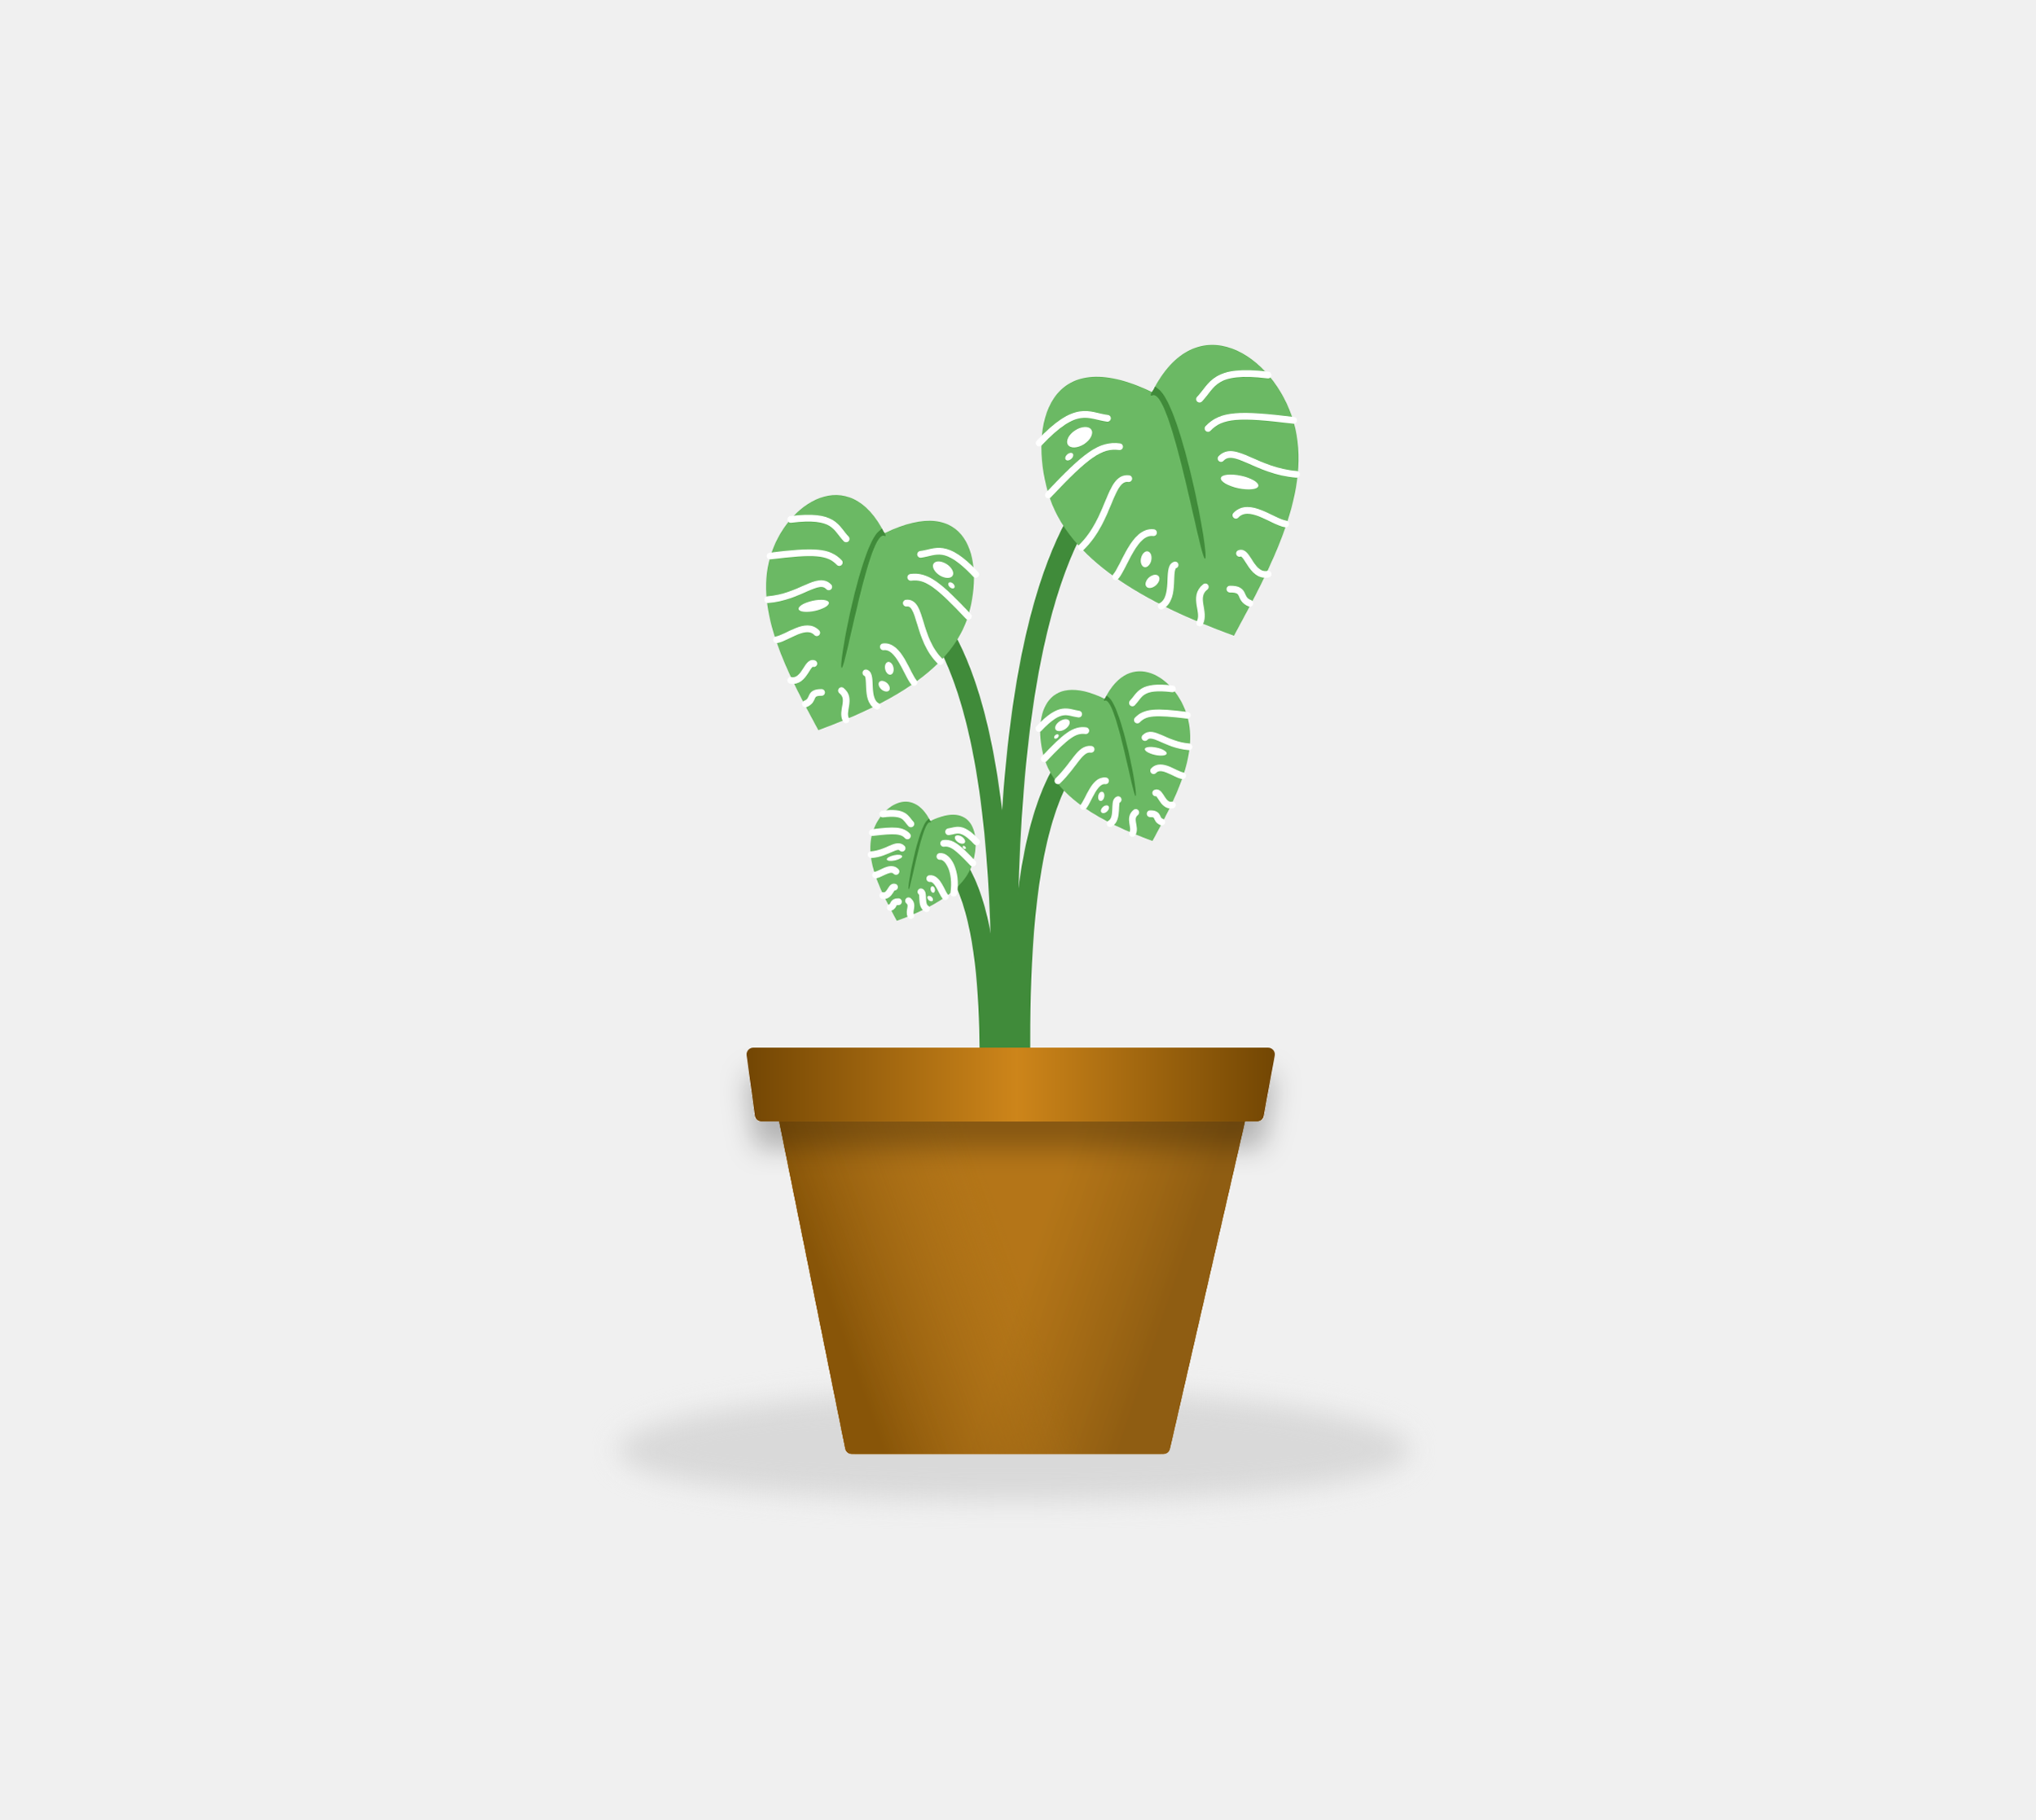
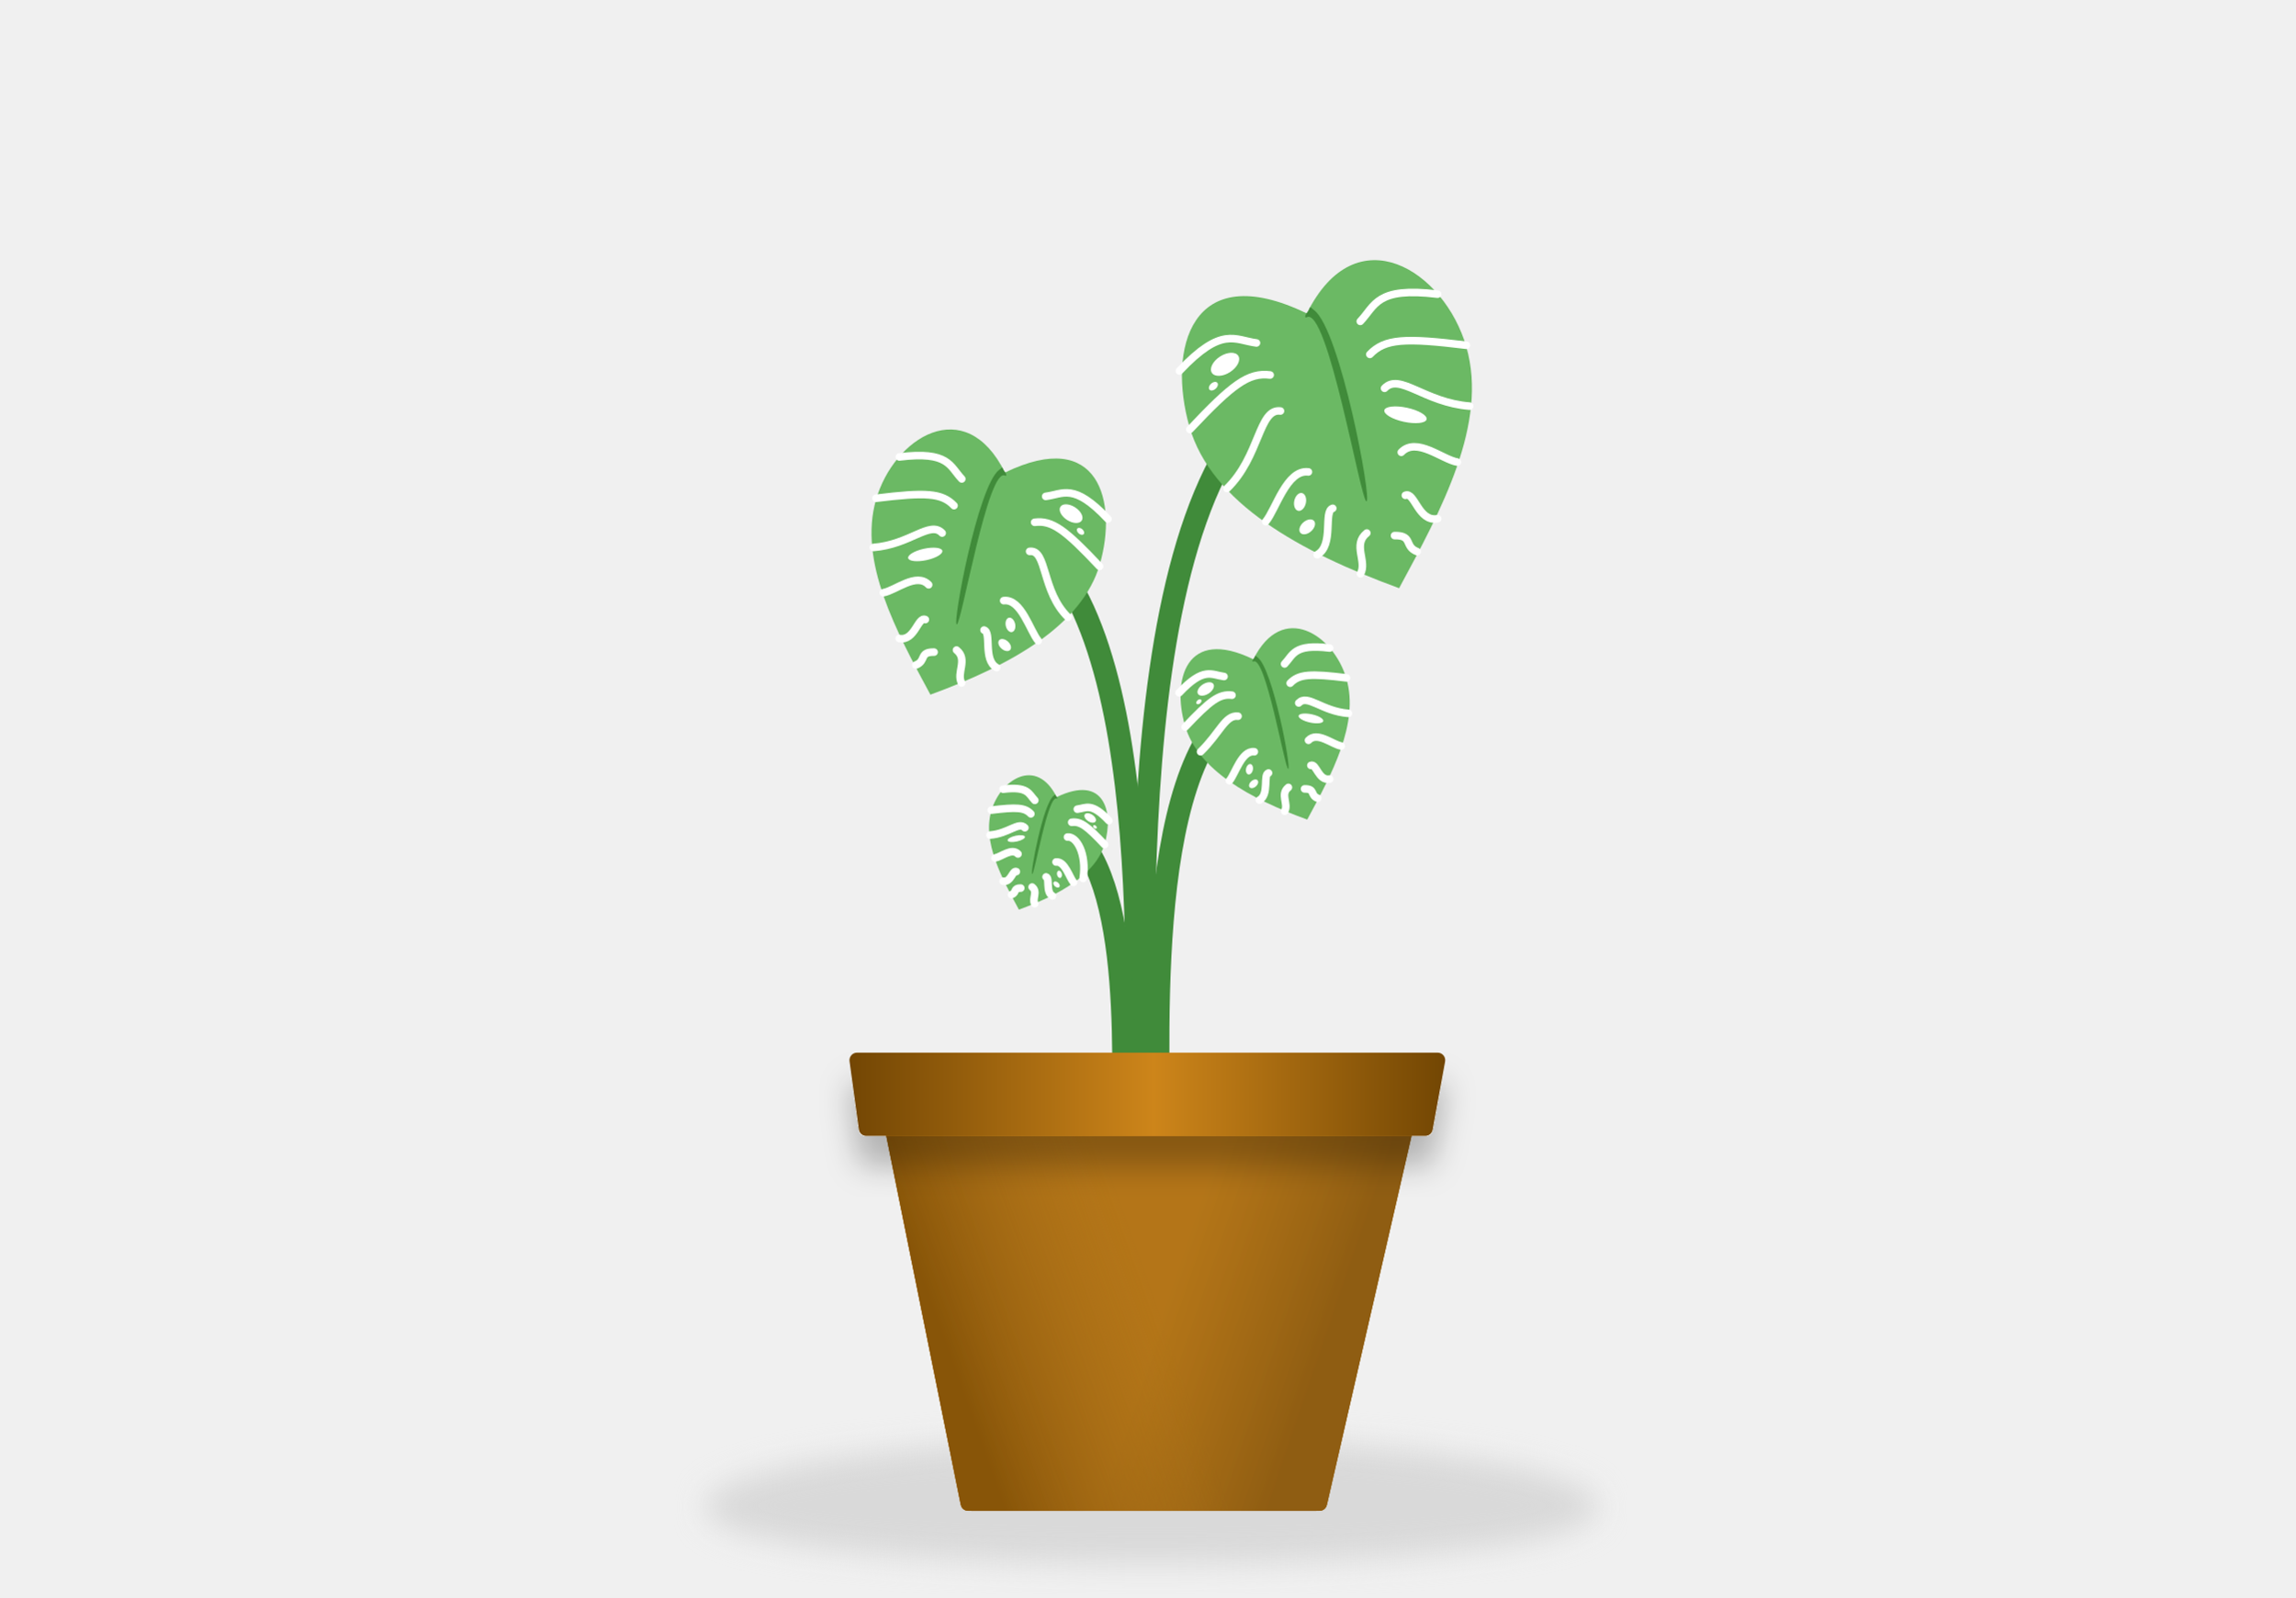
- <svg xmlns="http://www.w3.org/2000/svg" width="303" height="271" viewBox="0 0 303 271" fill="none">
-   <path d="M129.5 85C152 91.5 149 146 149 168" stroke="#408B3A" stroke-width="3" stroke-linecap="round" />
-   <path d="M144.214 91.466C141.874 99.629 132.374 104.868 121.831 108.724C117.339 100.399 112.31 91.156 114.65 82.992C116.99 74.828 126.406 68.766 131.677 79.394C144.123 73.364 146.554 83.302 144.214 91.466Z" fill="#6BB964" />
-   <path d="M145.275 85.531C140.738 80.712 139.371 82.248 137.056 82.544M144.166 91.781C139.629 86.961 137.911 85.669 135.595 85.965M140 98.5C136.497 95.096 137.248 89.512 134.932 89.808M136.068 101.617C134.992 100.349 133.826 96.015 131.51 96.311M130.576 105.152C128.742 104.147 129.949 100.494 128.914 100.197M125.951 107.186C125.213 105.855 126.841 104.082 125.279 102.834" stroke="white" stroke-linecap="round" />
-   <path d="M117.727 77.337C124.277 76.527 124.368 78.558 125.975 80.242M114.649 82.793C121.2 81.983 123.345 82.082 124.952 83.766M114.301 89.29C119.159 88.907 121.777 85.701 123.385 87.386M115.611 95.264C117.244 94.977 119.993 92.531 121.6 94.216M117.718 101.307C119.773 101.697 120.175 98.384 121.163 98.81M119.912 104.815C121.322 104.267 120.323 103.073 122.318 103.108" stroke="white" stroke-linecap="round" />
-   <ellipse cx="121.152" cy="90.211" rx="2.307" ry="0.769" transform="rotate(-12.1376 121.152 90.2113)" fill="white" />
-   <ellipse cx="1.677" cy="0.987" rx="1.677" ry="0.987" transform="matrix(0.839872 0.542785 0.542785 -0.839872 138.462 84.7434)" fill="white" />
-   <ellipse cx="132.401" cy="99.514" rx="0.63" ry="0.968" transform="rotate(-12.1376 132.401 99.5142)" fill="white" />
-   <ellipse cx="131.639" cy="102.175" rx="0.63" ry="0.968" transform="rotate(-48.4378 131.639 102.175)" fill="white" />
-   <ellipse cx="141.652" cy="87.161" rx="0.362" ry="0.556" transform="rotate(-48.4378 141.652 87.1614)" fill="white" />
-   <path d="M131.721 79.388C131.079 78.675 131.624 78.496 130.899 79.048C128.107 81.171 124.7 99.449 125.315 99.449C125.93 99.449 129.471 78.45 131.721 79.817C131.721 79.817 132.016 79.904 131.721 79.388Z" fill="#408B3A" />
-   <path d="M174.227 65.319C146.392 73.361 150.104 140.784 150.104 168" stroke="#408B3A" stroke-width="3" stroke-linecap="round" />
-   <path d="M156.025 73.318C158.92 83.418 170.672 89.898 183.715 94.669C189.272 84.369 195.493 72.935 192.599 62.835C189.704 52.736 178.055 45.236 171.534 58.385C156.137 50.924 153.13 63.219 156.025 73.318Z" fill="#6BB964" />
-   <path d="M154.712 65.977C160.325 60.014 162.015 61.915 164.88 62.282M156.084 73.708C161.697 67.746 163.822 66.147 166.687 66.513M161 81.5C165.334 77.289 165.185 70.901 168.049 71.268M166.102 85.876C167.433 84.307 168.876 78.946 171.741 79.313M172.897 90.25C175.166 89.006 173.672 84.487 174.952 84.12M178.618 92.766C179.531 91.119 177.517 88.926 179.45 87.383" stroke="white" stroke-linecap="round" />
-   <path d="M188.792 55.84C180.688 54.837 180.576 57.349 178.588 59.434M192.599 62.589C184.496 61.587 181.842 61.709 179.854 63.793M193.03 70.627C187.021 70.153 183.781 66.187 181.793 68.271M191.409 78.018C189.39 77.662 185.989 74.637 184.001 76.721M188.803 85.493C186.261 85.976 185.763 81.877 184.541 82.404M186.089 89.833C184.344 89.155 185.581 87.678 183.112 87.721" stroke="white" stroke-linecap="round" />
-   <ellipse cx="2.853" cy="0.951" rx="2.853" ry="0.951" transform="matrix(-0.977645 -0.210261 -0.210261 0.977645 187.544 71.4367)" fill="white" />
-   <ellipse cx="160.735" cy="65.103" rx="2.074" ry="1.221" transform="rotate(147.127 160.735 65.1027)" fill="white" />
-   <ellipse cx="0.779" cy="1.198" rx="0.779" ry="1.198" transform="matrix(-0.977645 -0.210261 -0.210261 0.977645 171.651 82.2684)" fill="white" />
-   <ellipse cx="0.779" cy="1.198" rx="0.779" ry="1.198" transform="matrix(-0.663433 -0.748236 -0.748236 0.663433 172.994 86.3553)" fill="white" />
-   <ellipse cx="0.447" cy="0.688" rx="0.447" ry="0.688" transform="matrix(-0.663433 -0.748236 -0.748236 0.663433 160.005 67.8718)" fill="white" />
-   <path d="M171.48 58.378C172.274 57.495 171.6 57.274 172.497 57.956C175.95 60.582 180.165 83.194 179.404 83.194C178.643 83.195 174.263 57.217 171.48 58.907C171.48 58.907 171.114 59.016 171.48 58.378Z" fill="#408B3A" />
-   <path d="M166.049 108.103C149.812 112.794 151.977 152.124 151.977 168" stroke="#408B3A" stroke-width="3" stroke-linecap="round" />
-   <path d="M155.431 112.769C157.12 118.66 163.975 122.441 171.584 125.224C174.825 119.215 178.454 112.545 176.766 106.654C175.077 100.762 168.282 96.387 164.478 104.058C155.496 99.706 153.743 106.878 155.431 112.769Z" fill="#6BB964" />
-   <path d="M154.666 108.486C157.94 105.008 158.926 106.117 160.597 106.331M155.466 112.996C158.74 109.518 159.98 108.586 161.651 108.799M157.5 116.266C160.028 113.81 160.775 111.359 162.445 111.573M161.309 120.095C162.086 119.179 162.928 116.052 164.599 116.266M165.273 122.646C166.597 121.92 165.726 119.284 166.472 119.07M168.61 124.114C169.143 123.153 167.968 121.873 169.096 120.973" stroke="white" stroke-linecap="round" />
-   <path d="M174.545 102.573C169.818 101.989 169.753 103.454 168.593 104.67M176.766 106.51C172.039 105.926 170.491 105.997 169.332 107.213M177.018 111.199C173.512 110.922 171.622 108.609 170.463 109.825M176.072 115.51C174.894 115.303 172.91 113.538 171.751 114.754M174.552 119.871C173.069 120.153 172.779 117.761 172.065 118.069M172.969 122.403C171.951 122.007 172.672 121.146 171.232 121.171" stroke="white" stroke-linecap="round" />
-   <ellipse cx="1.665" cy="0.555" rx="1.665" ry="0.555" transform="matrix(-0.977645 -0.210261 -0.210261 0.977645 173.818 111.671)" fill="white" />
-   <ellipse cx="158.179" cy="107.977" rx="1.21" ry="0.712" transform="rotate(147.127 158.179 107.977)" fill="white" />
-   <ellipse cx="0.454" cy="0.699" rx="0.454" ry="0.699" transform="matrix(-0.977645 -0.210261 -0.210261 0.977645 164.547 117.99)" fill="white" />
-   <ellipse cx="0.454" cy="0.699" rx="0.454" ry="0.699" transform="matrix(-0.663433 -0.748236 -0.748236 0.663433 165.33 120.374)" fill="white" />
-   <ellipse cx="0.261" cy="0.401" rx="0.261" ry="0.401" transform="matrix(-0.663433 -0.748236 -0.748236 0.663433 157.753 109.592)" fill="white" />
-   <path d="M164.447 104.054C164.91 103.539 164.517 103.41 165.04 103.808C167.054 105.34 169.513 118.53 169.069 118.53C168.625 118.53 166.07 103.376 164.447 104.363C164.447 104.363 164.233 104.426 164.447 104.054Z" fill="#408B3A" />
-   <path d="M137.401 125.094C148.801 128.387 147.281 156.002 147.281 167.149" stroke="#408B3A" stroke-width="3" stroke-linecap="round" />
-   <path d="M144.856 128.37C143.67 132.506 138.857 135.161 133.515 137.115C131.239 132.896 128.691 128.213 129.876 124.076C131.062 119.94 135.833 116.868 138.504 122.253C144.81 119.198 146.042 124.233 144.856 128.37Z" fill="#6BB964" />
-   <path d="M145.394 125.363C143.095 122.921 142.402 123.699 141.229 123.849M144.832 128.529C142.533 126.087 141.662 125.432 140.489 125.583M142 133C142.5 129.706 141.104 127.38 139.931 127.53M140.729 133.513C140.183 132.871 139.592 130.675 138.419 130.825M137.946 135.305C137.016 134.795 137.628 132.944 137.104 132.794M135.602 136.335C135.228 135.661 136.053 134.762 135.262 134.13" stroke="white" stroke-linecap="round" />
-   <path d="M131.435 121.211C134.754 120.8 134.8 121.829 135.615 122.683M129.876 123.975C133.195 123.565 134.282 123.615 135.096 124.468M129.699 127.268C132.161 127.073 133.488 125.449 134.302 126.303M130.363 130.295C131.19 130.149 132.583 128.91 133.398 129.763M131.431 133.356C132.472 133.554 132.676 131.875 133.177 132.091M132.542 135.134C133.257 134.856 132.751 134.251 133.762 134.269" stroke="white" stroke-linecap="round" />
-   <ellipse cx="133.171" cy="127.734" rx="1.169" ry="0.39" transform="rotate(-12.1376 133.171 127.734)" fill="white" />
-   <ellipse cx="0.85" cy="0.5" rx="0.85" ry="0.5" transform="matrix(0.839872 0.542785 0.542785 -0.839872 141.942 124.964)" fill="white" />
-   <ellipse cx="138.871" cy="132.448" rx="0.319" ry="0.49" transform="rotate(-12.1376 138.871 132.448)" fill="white" />
-   <ellipse cx="138.484" cy="133.796" rx="0.319" ry="0.49" transform="rotate(-48.4378 138.484 133.796)" fill="white" />
-   <ellipse cx="143.558" cy="126.189" rx="0.183" ry="0.282" transform="rotate(-48.4378 143.558 126.189)" fill="white" />
-   <path d="M138.526 122.25C138.201 121.889 138.477 121.798 138.109 122.078C136.695 123.153 134.969 132.415 135.28 132.415C135.592 132.415 137.386 121.775 138.526 122.467C138.526 122.467 138.676 122.512 138.526 122.25Z" fill="#408B3A" />
-   <g filter="url(#filter0_f_61_68900)">
-     <path d="M210 216C210 220.971 183.585 223.5 151 223.5C118.415 223.5 92 220.971 92 216C92 211.029 118.415 207 151 207C183.585 207 210 211.029 210 216Z" fill="#D9D9D9" />
+ <svg xmlns="http://www.w3.org/2000/svg" width="303" height="211" viewBox="0 0 303 211" fill="none">
+   <path d="M130.5 68C153 74.5 150 129 150 151" stroke="#408B3A" stroke-width="3" stroke-linecap="round" />
+   <path d="M145.214 74.466C142.874 82.629 133.374 87.868 122.831 91.725C118.339 83.399 113.31 74.156 115.65 65.992C117.99 57.828 127.406 51.766 132.677 62.394C145.123 56.364 147.554 66.302 145.214 74.466Z" fill="#6BB964" />
+   <path d="M146.275 68.531C141.738 63.712 140.371 65.248 138.056 65.544M145.166 74.781C140.629 69.961 138.911 68.669 136.595 68.965M141 81.5C137.497 78.096 138.248 72.512 135.932 72.808M137.068 84.617C135.992 83.349 134.826 79.015 132.51 79.311M131.576 88.152C129.742 87.147 130.949 83.494 129.914 83.197M126.951 90.186C126.213 88.855 127.841 87.082 126.279 85.834" stroke="white" stroke-linecap="round" />
+   <path d="M118.727 60.337C125.277 59.527 125.368 61.557 126.975 63.242M115.649 65.793C122.2 64.983 124.345 65.082 125.952 66.766M115.301 72.29C120.159 71.907 122.777 68.701 124.385 70.386M116.611 78.264C118.244 77.977 120.993 75.531 122.6 77.216M118.718 84.307C120.773 84.697 121.175 81.384 122.163 81.81M120.912 87.815C122.322 87.267 121.323 86.073 123.318 86.108" stroke="white" stroke-linecap="round" />
+   <ellipse cx="122.152" cy="73.211" rx="2.307" ry="0.769" transform="rotate(-12.1376 122.152 73.2113)" fill="white" />
+   <ellipse cx="1.677" cy="0.987" rx="1.677" ry="0.987" transform="matrix(0.839872 0.542785 0.542785 -0.839872 139.462 67.7434)" fill="white" />
+   <ellipse cx="133.401" cy="82.514" rx="0.63" ry="0.968" transform="rotate(-12.1376 133.401 82.5142)" fill="white" />
+   <ellipse cx="132.639" cy="85.175" rx="0.63" ry="0.968" transform="rotate(-48.4378 132.639 85.175)" fill="white" />
+   <ellipse cx="142.652" cy="70.161" rx="0.362" ry="0.556" transform="rotate(-48.4378 142.652 70.1614)" fill="white" />
+   <path d="M132.721 62.389C132.079 61.675 132.624 61.496 131.899 62.048C129.107 64.171 125.7 82.449 126.315 82.449C126.93 82.449 130.471 61.45 132.721 62.817C132.721 62.817 133.016 62.904 132.721 62.389Z" fill="#408B3A" />
+   <path d="M175.227 48.319C147.392 56.361 151.104 123.784 151.104 151" stroke="#408B3A" stroke-width="3" stroke-linecap="round" />
+   <path d="M157.025 56.318C159.92 66.418 171.672 72.898 184.715 77.669C190.272 67.369 196.493 55.935 193.599 45.835C190.704 35.736 179.055 28.236 172.534 41.385C157.137 33.924 154.13 46.219 157.025 56.318Z" fill="#6BB964" />
+   <path d="M155.712 48.977C161.325 43.014 163.015 44.915 165.88 45.282M157.084 56.708C162.697 50.746 164.822 49.147 167.687 49.513M162 64.5C166.334 60.289 166.185 53.901 169.049 54.268M167.102 68.876C168.433 67.307 169.876 61.946 172.741 62.313M173.897 73.25C176.166 72.006 174.672 67.487 175.952 67.12M179.618 75.766C180.531 74.119 178.517 71.926 180.45 70.383" stroke="white" stroke-linecap="round" />
+   <path d="M189.792 38.84C181.688 37.837 181.576 40.349 179.588 42.434M193.599 45.589C185.496 44.587 182.842 44.709 180.854 46.793M194.03 53.627C188.021 53.153 184.781 49.187 182.793 51.271M192.409 61.018C190.39 60.663 186.989 57.637 185.001 59.721M189.803 68.493C187.261 68.976 186.763 64.877 185.541 65.404M187.089 72.833C185.344 72.155 186.581 70.678 184.112 70.721" stroke="white" stroke-linecap="round" />
+   <ellipse cx="2.853" cy="0.951" rx="2.853" ry="0.951" transform="matrix(-0.977645 -0.210261 -0.210261 0.977645 188.544 54.4367)" fill="white" />
+   <ellipse cx="161.735" cy="48.103" rx="2.074" ry="1.221" transform="rotate(147.127 161.735 48.1027)" fill="white" />
+   <ellipse cx="0.779" cy="1.198" rx="0.779" ry="1.198" transform="matrix(-0.977645 -0.210261 -0.210261 0.977645 172.651 65.2684)" fill="white" />
+   <ellipse cx="0.779" cy="1.198" rx="0.779" ry="1.198" transform="matrix(-0.663433 -0.748236 -0.748236 0.663433 173.994 69.3553)" fill="white" />
+   <ellipse cx="0.447" cy="0.688" rx="0.447" ry="0.688" transform="matrix(-0.663433 -0.748236 -0.748236 0.663433 161.005 50.8718)" fill="white" />
+   <path d="M172.48 41.378C173.274 40.495 172.6 40.274 173.497 40.956C176.95 43.582 181.165 66.194 180.404 66.194C179.643 66.195 175.263 40.217 172.48 41.907C172.48 41.907 172.114 42.016 172.48 41.378Z" fill="#408B3A" />
+   <path d="M167.049 91.103C150.812 95.794 152.977 135.124 152.977 151" stroke="#408B3A" stroke-width="3" stroke-linecap="round" />
+   <path d="M156.431 95.769C158.12 101.66 164.976 105.441 172.584 108.224C175.826 102.215 179.455 95.545 177.766 89.654C176.077 83.763 169.282 79.387 165.478 87.058C156.497 82.706 154.743 89.877 156.431 95.769Z" fill="#6BB964" />
+   <path d="M155.666 91.486C158.94 88.008 159.926 89.117 161.597 89.331M156.466 95.996C159.74 92.518 160.98 91.586 162.651 91.799M158.5 99.266C161.028 96.81 161.775 94.359 163.446 94.573M162.31 103.095C163.086 102.179 163.928 99.052 165.599 99.266M166.273 105.646C167.597 104.92 166.726 102.284 167.472 102.07M169.611 107.114C170.143 106.153 168.969 104.873 170.096 103.973" stroke="white" stroke-linecap="round" />
+   <path d="M175.545 85.573C170.818 84.989 170.753 86.454 169.593 87.669M177.766 89.51C173.039 88.926 171.491 88.997 170.332 90.213M178.018 94.199C174.512 93.922 172.622 91.609 171.463 92.825M177.072 98.51C175.894 98.303 173.91 96.538 172.751 97.754M175.552 102.871C174.069 103.153 173.779 100.761 173.065 101.069M173.969 105.403C172.951 105.007 173.672 104.146 172.232 104.171" stroke="white" stroke-linecap="round" />
+   <ellipse cx="1.665" cy="0.555" rx="1.665" ry="0.555" transform="matrix(-0.977645 -0.210261 -0.210261 0.977645 174.818 94.6714)" fill="white" />
+   <ellipse cx="159.179" cy="90.977" rx="1.21" ry="0.712" transform="rotate(147.127 159.179 90.9766)" fill="white" />
+   <ellipse cx="0.454" cy="0.699" rx="0.454" ry="0.699" transform="matrix(-0.977645 -0.210261 -0.210261 0.977645 165.547 100.99)" fill="white" />
+   <ellipse cx="0.454" cy="0.699" rx="0.454" ry="0.699" transform="matrix(-0.663433 -0.748236 -0.748236 0.663433 166.33 103.374)" fill="white" />
+   <ellipse cx="0.261" cy="0.401" rx="0.261" ry="0.401" transform="matrix(-0.663433 -0.748236 -0.748236 0.663433 158.753 92.5919)" fill="white" />
+   <path d="M165.447 87.054C165.91 86.539 165.517 86.41 166.04 86.808C168.055 88.34 170.513 101.53 170.069 101.53C169.625 101.53 167.07 86.376 165.447 87.363C165.447 87.363 165.234 87.426 165.447 87.054Z" fill="#408B3A" />
+   <path d="M138.401 108.094C149.801 111.387 148.281 139.002 148.281 150.149" stroke="#408B3A" stroke-width="3" stroke-linecap="round" />
+   <path d="M145.856 111.37C144.67 115.506 139.857 118.161 134.515 120.115C132.239 115.896 129.691 111.213 130.876 107.076C132.062 102.94 136.833 99.868 139.504 105.253C145.81 102.198 147.042 107.233 145.856 111.37Z" fill="#6BB964" />
+   <path d="M146.394 108.363C144.095 105.921 143.402 106.699 142.229 106.849M145.832 111.529C143.533 109.087 142.662 108.432 141.489 108.583M143 116C143.5 112.706 142.104 110.38 140.931 110.53M141.729 116.513C141.183 115.871 140.592 113.675 139.419 113.825M138.946 118.305C138.016 117.795 138.628 115.944 138.104 115.794M136.602 119.335C136.228 118.661 137.053 117.762 136.262 117.13" stroke="white" stroke-linecap="round" />
+   <path d="M132.435 104.211C135.754 103.8 135.8 104.829 136.615 105.683M130.876 106.975C134.195 106.565 135.282 106.615 136.096 107.468M130.699 110.268C133.161 110.073 134.488 108.449 135.302 109.303M131.363 113.295C132.19 113.149 133.583 111.91 134.398 112.763M132.431 116.356C133.472 116.554 133.676 114.875 134.177 115.091M133.542 118.134C134.257 117.856 133.751 117.251 134.762 117.269" stroke="white" stroke-linecap="round" />
+   <ellipse cx="134.171" cy="110.734" rx="1.169" ry="0.39" transform="rotate(-12.1376 134.171 110.734)" fill="white" />
+   <ellipse cx="0.85" cy="0.5" rx="0.85" ry="0.5" transform="matrix(0.839872 0.542785 0.542785 -0.839872 142.942 107.964)" fill="white" />
+   <ellipse cx="139.871" cy="115.448" rx="0.319" ry="0.49" transform="rotate(-12.1376 139.871 115.448)" fill="white" />
+   <ellipse cx="139.484" cy="116.796" rx="0.319" ry="0.49" transform="rotate(-48.4378 139.484 116.796)" fill="white" />
+   <ellipse cx="144.558" cy="109.189" rx="0.183" ry="0.282" transform="rotate(-48.4378 144.558 109.189)" fill="white" />
+   <path d="M139.526 105.25C139.201 104.889 139.477 104.798 139.109 105.078C137.695 106.153 135.969 115.415 136.28 115.415C136.592 115.415 138.386 104.775 139.526 105.467C139.526 105.467 139.676 105.512 139.526 105.25Z" fill="#408B3A" />
+   <g filter="url(#filter0_f_209_118932)">
+     <path d="M211 199C211 203.971 184.585 206.5 152 206.5C119.415 206.5 93 203.971 93 199C93 194.029 119.415 190 152 190C184.585 190 211 194.029 211 199Z" fill="#D9D9D9" />
  </g>
-   <path d="M115.242 163.198C115.117 162.579 115.59 162 116.222 162H185.245C185.887 162 186.363 162.597 186.219 163.224L174.178 215.724C174.074 216.178 173.67 216.5 173.203 216.5H126.818C126.342 216.5 125.932 216.164 125.838 215.698L115.242 163.198Z" fill="#B4771A" />
-   <path d="M115.377 163.869C115.254 163.256 115.192 162.95 115.266 162.708C115.342 162.456 115.515 162.245 115.746 162.12C115.969 162 116.281 162 116.906 162H184.542C185.182 162 185.502 162 185.727 162.124C185.961 162.253 186.133 162.469 186.206 162.726C186.277 162.973 186.205 163.285 186.062 163.909L174.278 215.289C174.183 215.702 174.135 215.909 174.028 216.066C173.915 216.23 173.756 216.357 173.571 216.43C173.394 216.5 173.182 216.5 172.757 216.5H127.277C126.841 216.5 126.624 216.5 126.444 216.427C126.256 216.351 126.095 216.22 125.984 216.051C125.877 215.888 125.834 215.675 125.747 215.249L115.377 163.869Z" fill="url(#paint0_linear_61_68900)" />
-   <path d="M115.377 163.869C115.254 163.256 115.192 162.95 115.266 162.708C115.342 162.456 115.515 162.245 115.746 162.12C115.969 162 116.281 162 116.906 162H184.542C185.182 162 185.502 162 185.727 162.124C185.961 162.253 186.133 162.469 186.206 162.726C186.277 162.973 186.205 163.285 186.062 163.909L174.278 215.289C174.183 215.702 174.135 215.909 174.028 216.066C173.915 216.23 173.756 216.357 173.571 216.43C173.394 216.5 173.182 216.5 172.757 216.5H127.277C126.841 216.5 126.624 216.5 126.444 216.427C126.256 216.351 126.095 216.22 125.984 216.051C125.877 215.888 125.834 215.675 125.747 215.249L115.377 163.869Z" fill="url(#paint1_linear_61_68900)" />
-   <g filter="url(#filter1_d_61_68900)">
-     <path d="M111.155 157.135C111.073 156.535 111.54 156 112.146 156H188.802C189.426 156 189.897 156.565 189.786 157.179L188.149 166.179C188.063 166.654 187.649 167 187.165 167H113.373C112.873 167 112.45 166.631 112.382 166.135L111.155 157.135Z" fill="url(#paint2_linear_61_68900)" />
+   <path d="M116.242 146.198C116.117 145.579 116.59 145 117.222 145H186.245C186.887 145 187.363 145.597 187.219 146.224L175.178 198.724C175.074 199.178 174.67 199.5 174.203 199.5H127.818C127.342 199.5 126.932 199.164 126.838 198.698L116.242 146.198Z" fill="#B4771A" />
+   <path d="M116.377 146.869C116.254 146.256 116.192 145.95 116.266 145.708C116.342 145.456 116.515 145.245 116.746 145.12C116.969 145 117.281 145 117.906 145H185.542C186.182 145 186.502 145 186.727 145.124C186.961 145.253 187.133 145.469 187.206 145.726C187.277 145.973 187.205 146.285 187.062 146.909L175.278 198.289C175.183 198.702 175.135 198.909 175.028 199.066C174.915 199.23 174.756 199.357 174.571 199.43C174.394 199.5 174.182 199.5 173.757 199.5H128.277C127.841 199.5 127.624 199.5 127.444 199.427C127.256 199.351 127.095 199.22 126.984 199.051C126.877 198.888 126.834 198.675 126.747 198.249L116.377 146.869Z" fill="url(#paint0_linear_209_118932)" />
+   <path d="M116.377 146.869C116.254 146.256 116.192 145.95 116.266 145.708C116.342 145.456 116.515 145.245 116.746 145.12C116.969 145 117.281 145 117.906 145H185.542C186.182 145 186.502 145 186.727 145.124C186.961 145.253 187.133 145.469 187.206 145.726C187.277 145.973 187.205 146.285 187.062 146.909L175.278 198.289C175.183 198.702 175.135 198.909 175.028 199.066C174.915 199.23 174.756 199.357 174.571 199.43C174.394 199.5 174.182 199.5 173.757 199.5H128.277C127.841 199.5 127.624 199.5 127.444 199.427C127.256 199.351 127.095 199.22 126.984 199.051C126.877 198.888 126.834 198.675 126.747 198.249L116.377 146.869Z" fill="url(#paint1_linear_209_118932)" />
+   <g filter="url(#filter1_d_209_118932)">
+     <path d="M112.155 140.135C112.073 139.535 112.54 139 113.146 139H189.802C190.426 139 190.897 139.565 190.786 140.179L189.149 149.179C189.063 149.654 188.649 150 188.165 150H114.373C113.873 150 113.45 149.631 113.382 149.135L112.155 140.135Z" fill="url(#paint2_linear_209_118932)" />
  </g>
  <defs>
-     <filter id="filter0_f_61_68900" x="88" y="203" width="126" height="24.5" filterUnits="userSpaceOnUse" color-interpolation-filters="sRGB">
+     <filter id="filter0_f_209_118932" x="89" y="186" width="126" height="24.5" filterUnits="userSpaceOnUse" color-interpolation-filters="sRGB">
      <feFlood flood-opacity="0" result="BackgroundImageFix" />
      <feBlend mode="normal" in="SourceGraphic" in2="BackgroundImageFix" result="shape" />
-       <feGaussianBlur stdDeviation="2" result="effect1_foregroundBlur_61_68900" />
+       <feGaussianBlur stdDeviation="2" result="effect1_foregroundBlur_209_118932" />
    </filter>
-     <filter id="filter1_d_61_68900" x="107.145" y="156" width="86.657" height="19" filterUnits="userSpaceOnUse" color-interpolation-filters="sRGB">
+     <filter id="filter1_d_209_118932" x="108.145" y="139" width="86.657" height="19" filterUnits="userSpaceOnUse" color-interpolation-filters="sRGB">
      <feFlood flood-opacity="0" result="BackgroundImageFix" />
      <feColorMatrix in="SourceAlpha" type="matrix" values="0 0 0 0 0 0 0 0 0 0 0 0 0 0 0 0 0 0 127 0" result="hardAlpha" />
      <feOffset dy="4" />
      <feGaussianBlur stdDeviation="2" />
      <feComposite in2="hardAlpha" operator="out" />
      <feColorMatrix type="matrix" values="0 0 0 0 0 0 0 0 0 0 0 0 0 0 0 0 0 0 0.25 0" />
-       <feBlend mode="normal" in2="BackgroundImageFix" result="effect1_dropShadow_61_68900" />
-       <feBlend mode="normal" in="SourceGraphic" in2="effect1_dropShadow_61_68900" result="shape" />
+       <feBlend mode="normal" in2="BackgroundImageFix" result="effect1_dropShadow_209_118932" />
+       <feBlend mode="normal" in="SourceGraphic" in2="effect1_dropShadow_209_118932" result="shape" />
    </filter>
-     <linearGradient id="paint0_linear_61_68900" x1="151" y1="194" x2="173" y2="201.5" gradientUnits="userSpaceOnUse">
+     <linearGradient id="paint0_linear_209_118932" x1="152" y1="177" x2="174" y2="184.5" gradientUnits="userSpaceOnUse">
      <stop stop-color="#A8690A" stop-opacity="0.81" />
      <stop offset="0.94" stop-color="#6D4303" />
    </linearGradient>
-     <linearGradient id="paint1_linear_61_68900" x1="153.5" y1="194" x2="127" y2="203.5" gradientUnits="userSpaceOnUse">
+     <linearGradient id="paint1_linear_209_118932" x1="154.5" y1="177" x2="128" y2="186.5" gradientUnits="userSpaceOnUse">
      <stop stop-color="#C28427" stop-opacity="0.4" />
      <stop offset="1" stop-color="#885508" />
    </linearGradient>
-     <linearGradient id="paint2_linear_61_68900" x1="111" y1="156" x2="190" y2="156" gradientUnits="userSpaceOnUse">
+     <linearGradient id="paint2_linear_209_118932" x1="112" y1="139" x2="191" y2="139" gradientUnits="userSpaceOnUse">
      <stop offset="0.009" stop-color="#744704" />
      <stop offset="0.511" stop-color="#CD851A" />
      <stop offset="1" stop-color="#724603" />
    </linearGradient>
  </defs>
</svg>
